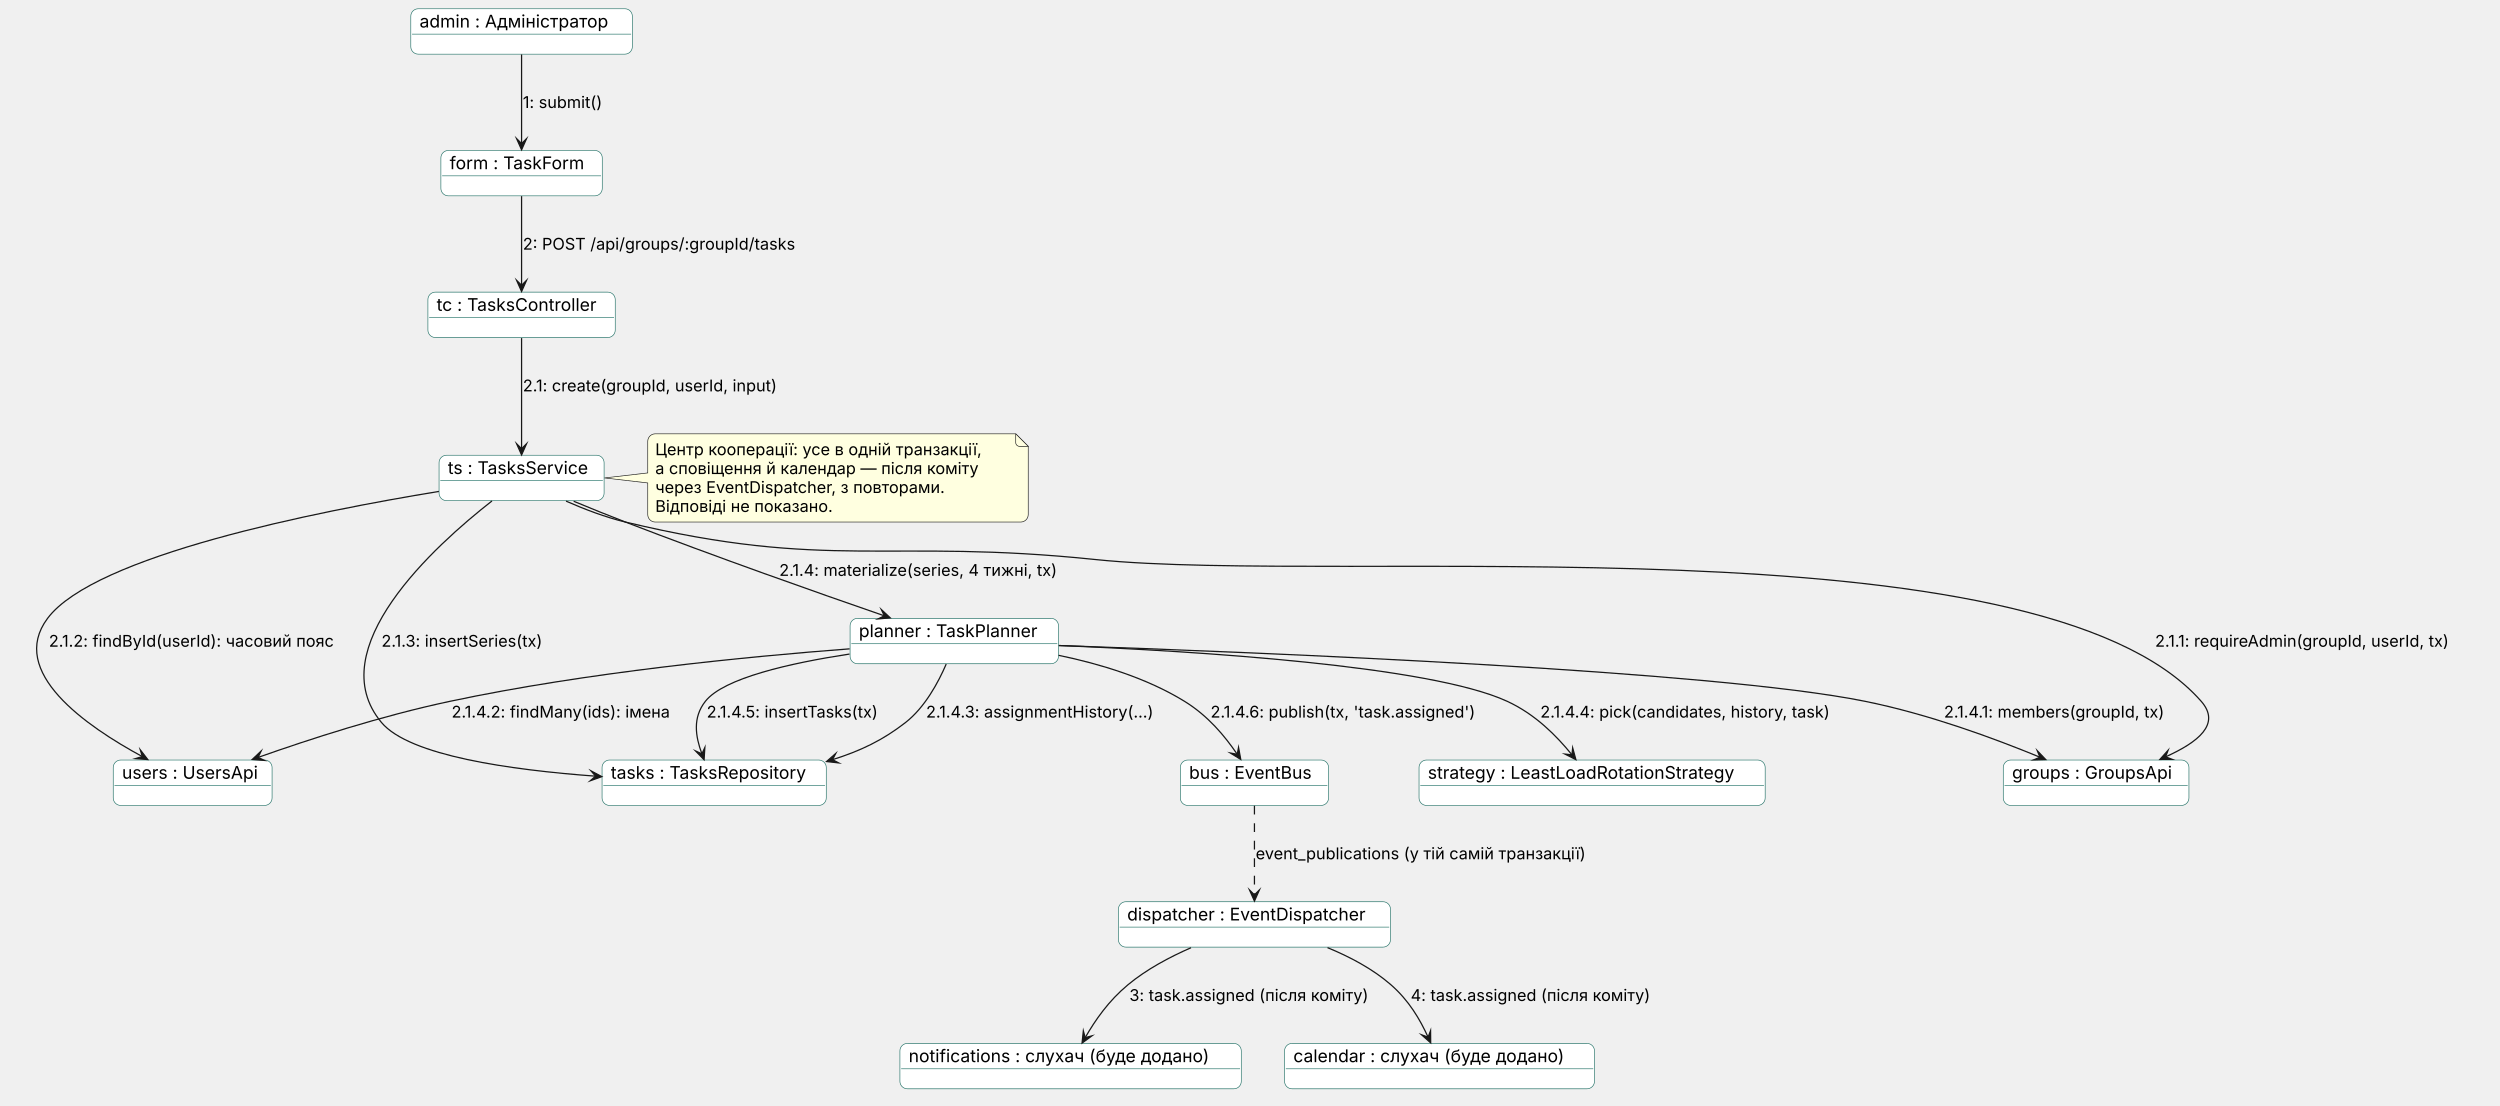
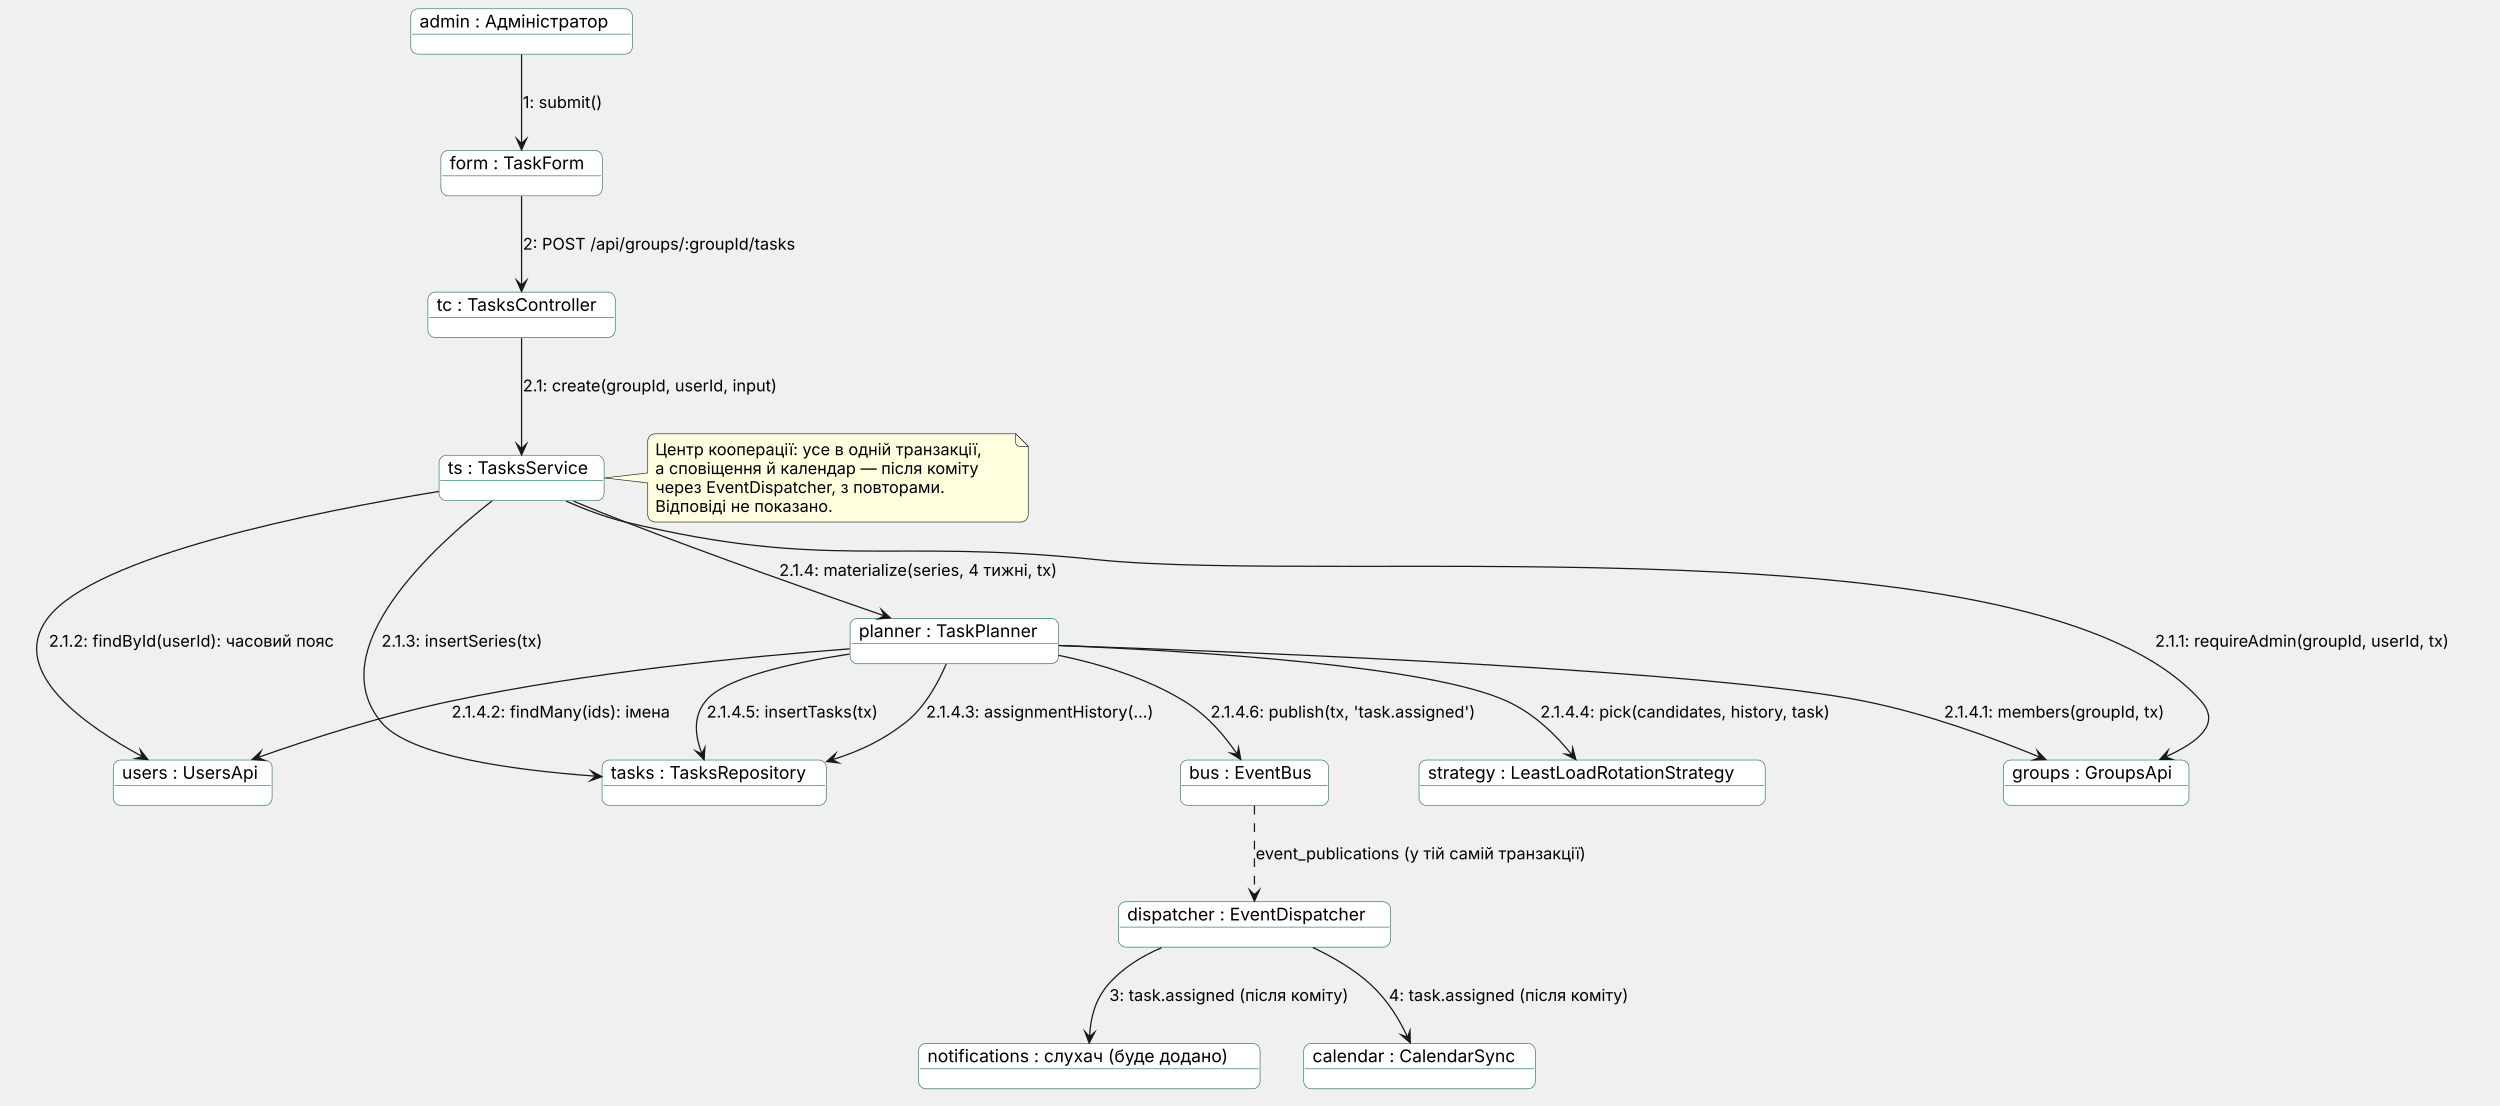
<svg xmlns="http://www.w3.org/2000/svg" version="1.1" data-diagram-type="CLASS" style="width:1999px;height:884px;background:#FFFFFF;" width="1999px" height="884px" viewBox="0 0 1999 884" zoomAndPan="magnify" preserveAspectRatio="none" contentStyleType="text/css">
  <defs />
  <g font-family="sans-serif" lengthAdjust="spacing">
    <g class="entity" data-qualified-name="admin" id="ent0001" data-source-line="13">
      <rect x="328.47" y="7" width="177.16" height="36.297" fill="#FFF" style="stroke:#1F6F64;stroke-width:0.5;" rx="6" ry="6" />
      <text x="335.47" y="21.995" fill="#000" font-size="14" textLength="163.16" font-family="'Inter, Segoe UI, Arial'">admin : Адміністратор</text>
      <line x1="329.47" y1="27.297" x2="504.63" y2="27.297" style="stroke:#1F6F64;stroke-width:0.5;" />
    </g>
    <g class="entity" data-qualified-name="form" id="ent0002" data-source-line="14">
      <rect x="352.53" y="120.3" width="129.049" height="36.297" fill="#FFF" style="stroke:#1F6F64;stroke-width:0.5;" rx="6" ry="6" />
      <text x="359.53" y="135.295" fill="#000" font-size="14" textLength="115.049" font-family="'Inter, Segoe UI, Arial'">form : TaskForm</text>
      <line x1="353.53" y1="140.597" x2="480.579" y2="140.597" style="stroke:#1F6F64;stroke-width:0.5;" />
    </g>
    <g class="entity" data-qualified-name="tc" id="ent0003" data-source-line="15">
      <rect x="342.15" y="233.59" width="149.803" height="36.297" fill="#FFF" style="stroke:#1F6F64;stroke-width:0.5;" rx="6" ry="6" />
      <text x="349.15" y="248.585" fill="#000" font-size="14" textLength="135.803" font-family="'Inter, Segoe UI, Arial'">tc : TasksController</text>
      <line x1="343.15" y1="253.887" x2="490.953" y2="253.887" style="stroke:#1F6F64;stroke-width:0.5;" />
    </g>
    <g class="entity" data-qualified-name="ts" id="ent0004" data-source-line="16">
      <rect x="351.07" y="364.01" width="131.968" height="36.297" fill="#FFF" style="stroke:#1F6F64;stroke-width:0.5;" rx="6" ry="6" />
      <text x="358.07" y="379.005" fill="#000" font-size="14" textLength="117.968" font-family="'Inter, Segoe UI, Arial'">ts : TasksService</text>
      <line x1="352.07" y1="384.307" x2="482.038" y2="384.307" style="stroke:#1F6F64;stroke-width:0.5;" />
    </g>
    <g class="entity" data-qualified-name="users" id="ent0005" data-source-line="17">
      <rect x="90.55" y="607.72" width="127.005" height="36.297" fill="#FFF" style="stroke:#1F6F64;stroke-width:0.5;" rx="6" ry="6" />
      <text x="97.55" y="622.715" fill="#000" font-size="14" textLength="113.005" font-family="'Inter, Segoe UI, Arial'">users : UsersApi</text>
      <line x1="91.55" y1="628.017" x2="216.555" y2="628.017" style="stroke:#1F6F64;stroke-width:0.5;" />
    </g>
    <g class="entity" data-qualified-name="groups" id="ent0006" data-source-line="18">
      <rect x="1601.82" y="607.72" width="148.456" height="36.297" fill="#FFF" style="stroke:#1F6F64;stroke-width:0.5;" rx="6" ry="6" />
      <text x="1608.82" y="622.715" fill="#000" font-size="14" textLength="134.456" font-family="'Inter, Segoe UI, Arial'">groups : GroupsApi</text>
      <line x1="1602.82" y1="628.017" x2="1749.276" y2="628.017" style="stroke:#1F6F64;stroke-width:0.5;" />
    </g>
    <g class="entity" data-qualified-name="planner" id="ent0007" data-source-line="19">
      <rect x="679.73" y="494.42" width="166.646" height="36.297" fill="#FFF" style="stroke:#1F6F64;stroke-width:0.5;" rx="6" ry="6" />
      <text x="686.73" y="509.415" fill="#000" font-size="14" textLength="152.646" font-family="'Inter, Segoe UI, Arial'">planner : TaskPlanner</text>
      <line x1="680.73" y1="514.717" x2="845.376" y2="514.717" style="stroke:#1F6F64;stroke-width:0.5;" />
    </g>
    <g class="entity" data-qualified-name="strategy" id="ent0008" data-source-line="20">
      <rect x="1134.66" y="607.72" width="276.78" height="36.297" fill="#FFF" style="stroke:#1F6F64;stroke-width:0.5;" rx="6" ry="6" />
      <text x="1141.66" y="622.715" fill="#000" font-size="14" textLength="262.78" font-family="'Inter, Segoe UI, Arial'">strategy : LeastLoadRotationStrategy</text>
      <line x1="1135.66" y1="628.017" x2="1410.44" y2="628.017" style="stroke:#1F6F64;stroke-width:0.5;" />
    </g>
    <g class="entity" data-qualified-name="tasks" id="ent0009" data-source-line="21">
      <rect x="481.41" y="607.72" width="179.279" height="36.297" fill="#FFF" style="stroke:#1F6F64;stroke-width:0.5;" rx="6" ry="6" />
      <text x="488.41" y="622.715" fill="#000" font-size="14" textLength="165.279" font-family="'Inter, Segoe UI, Arial'">tasks : TasksRepository</text>
      <line x1="482.41" y1="628.017" x2="659.689" y2="628.017" style="stroke:#1F6F64;stroke-width:0.5;" />
    </g>
    <g class="entity" data-qualified-name="bus" id="ent0010" data-source-line="22">
      <rect x="943.78" y="607.72" width="118.549" height="36.297" fill="#FFF" style="stroke:#1F6F64;stroke-width:0.5;" rx="6" ry="6" />
      <text x="950.78" y="622.715" fill="#000" font-size="14" textLength="104.549" font-family="'Inter, Segoe UI, Arial'">bus : EventBus</text>
      <line x1="944.78" y1="628.017" x2="1061.329" y2="628.017" style="stroke:#1F6F64;stroke-width:0.5;" />
    </g>
    <g class="entity" data-qualified-name="dispatcher" id="ent0011" data-source-line="23">
      <rect x="894.28" y="721.02" width="217.547" height="36.297" fill="#FFF" style="stroke:#1F6F64;stroke-width:0.5;" rx="6" ry="6" />
      <text x="901.28" y="736.015" fill="#000" font-size="14" textLength="203.547" font-family="'Inter, Segoe UI, Arial'">dispatcher : EventDispatcher</text>
      <line x1="895.28" y1="741.317" x2="1110.827" y2="741.317" style="stroke:#1F6F64;stroke-width:0.5;" />
    </g>
    <g class="entity" data-qualified-name="notifications" id="ent0012" data-source-line="24">
-       <rect x="719.57" y="834.31" width="272.966" height="36.297" fill="#FFF" style="stroke:#1F6F64;stroke-width:0.5;" rx="6" ry="6" />
-       <text x="726.57" y="849.305" fill="#000" font-size="14" textLength="258.966" font-family="'Inter, Segoe UI, Arial'">notifications : слухач (буде додано)</text>
-       <line x1="720.57" y1="854.607" x2="991.536" y2="854.607" style="stroke:#1F6F64;stroke-width:0.5;" />
+       <rect x="734.57" y="834.31" width="272.966" height="36.297" fill="#FFF" style="stroke:#1F6F64;stroke-width:0.5;" rx="6" ry="6" />
+       <text x="741.57" y="849.305" fill="#000" font-size="14" textLength="258.966" font-family="'Inter, Segoe UI, Arial'">notifications : слухач (буде додано)</text>
+       <line x1="735.57" y1="854.607" x2="1006.536" y2="854.607" style="stroke:#1F6F64;stroke-width:0.5;" />
    </g>
    <g class="entity" data-qualified-name="calendar" id="ent0013" data-source-line="25">
-       <rect x="1027.14" y="834.31" width="247.816" height="36.297" fill="#FFF" style="stroke:#1F6F64;stroke-width:0.5;" rx="6" ry="6" />
-       <text x="1034.14" y="849.305" fill="#000" font-size="14" textLength="233.816" font-family="'Inter, Segoe UI, Arial'">calendar : слухач (буде додано)</text>
-       <line x1="1028.14" y1="854.607" x2="1273.956" y2="854.607" style="stroke:#1F6F64;stroke-width:0.5;" />
+       <rect x="1042.46" y="834.31" width="185.186" height="36.297" fill="#FFF" style="stroke:#1F6F64;stroke-width:0.5;" rx="6" ry="6" />
+       <text x="1049.46" y="849.305" fill="#000" font-size="14" textLength="171.186" font-family="'Inter, Segoe UI, Arial'">calendar : CalendarSync</text>
+       <line x1="1043.46" y1="854.607" x2="1226.646" y2="854.607" style="stroke:#1F6F64;stroke-width:0.5;" />
    </g>
    <g class="entity" data-qualified-name="GMN30" id="ent0031" data-source-line="45">
      <path d="M517.94,352.89 L517.94,378.16 L483.27,382.16 L517.94,386.16 L517.94,411.421 A6,6 0 0 0 523.94,417.421 L816.172,417.421 A6,6 0 0 0 822.172,411.421 L822.172,356.89 L812.172,346.89 L523.94,346.89 A6,6 0 0 0 517.94,352.89" style="stroke:#181818;stroke-width:0.5;" fill="#FFFFE0" />
      <path d="M812.172,346.89 L812.172,353.89 A3,3 0 0 0 815.172,356.89 L822.172,356.89 L812.172,346.89" style="stroke:#181818;stroke-width:0.5;" fill="#FFFFE0" />
      <text x="523.94" y="363.957" fill="#000" font-size="13" textLength="283.232" font-family="'Inter, Segoe UI, Arial'">Центр кооперації: усе в одній транзакції,</text>
      <text x="523.94" y="379.09" fill="#000" font-size="13" textLength="279.855" font-family="'Inter, Segoe UI, Arial'">а сповіщення й календар — після коміту</text>
      <text x="523.94" y="394.223" fill="#000" font-size="13" textLength="248.212" font-family="'Inter, Segoe UI, Arial'">через EventDispatcher, з повторами.</text>
      <text x="523.94" y="409.355" fill="#000" font-size="13" textLength="154.343" font-family="'Inter, Segoe UI, Arial'">Відповіді не показано.</text>
    </g>
    <g class="link" data-entity-1="ent0001" data-entity-2="ent0002" id="lnk14" data-source-line="27" data-link-type="dependency">
      <path d="M417.05,43.54 C417.05,64.33 417.05,93.92 417.05,114.81" style="stroke:#181818;stroke-width:1;" fill="none" id="admin-to-form" codeLine="27" />
      <polygon points="417.05,119.81,421.05,110.81,417.05,114.81,413.05,110.81,417.05,119.81" fill="#181818" style="stroke:#181818;stroke-width:1;stroke-linejoin:miter;stroke-miterlimit:10;" />
      <text x="418.05" y="86.367" fill="#000" font-size="13" textLength="71.563" font-family="'Inter, Segoe UI, Arial'">1: submit()</text>
    </g>
    <g class="link" data-entity-1="ent0002" data-entity-2="ent0003" id="lnk15" data-source-line="28" data-link-type="dependency">
      <path d="M417.05,156.84 C417.05,177.62 417.05,207.21 417.05,228.11" style="stroke:#181818;stroke-width:1;" fill="none" id="form-to-tc" codeLine="28" />
      <polygon points="417.05,233.11,421.05,224.11,417.05,228.11,413.05,224.11,417.05,233.11" fill="#181818" style="stroke:#181818;stroke-width:1;stroke-linejoin:miter;stroke-miterlimit:10;" />
      <text x="418.05" y="199.657" fill="#000" font-size="13" textLength="225.989" font-family="'Inter, Segoe UI, Arial'">2: POST /api/groups/:groupId/tasks</text>
    </g>
    <g class="link" data-entity-1="ent0003" data-entity-2="ent0004" id="lnk16" data-source-line="29" data-link-type="dependency">
      <path d="M417.05,270.33 C417.05,294.92 417.05,334.31 417.05,358.78" style="stroke:#181818;stroke-width:1;" fill="none" id="tc-to-ts" codeLine="29" />
      <polygon points="417.05,363.78,421.05,354.78,417.05,358.78,413.05,354.78,417.05,363.78" fill="#181818" style="stroke:#181818;stroke-width:1;stroke-linejoin:miter;stroke-miterlimit:10;" />
      <text x="418.05" y="312.957" fill="#000" font-size="13" textLength="221.419" font-family="'Inter, Segoe UI, Arial'">2.1: create(groupId, userId, input)</text>
    </g>
    <g class="link" data-entity-1="ent0004" data-entity-2="ent0006" id="lnk17" data-source-line="30" data-link-type="dependency">
      <path d="M452.6,400.69 C466.99,407.03 483.98,413.57 500.05,417.42 C663.06,456.55 709.31,430.1 876.05,447.42 C1073.04,467.89 1629.21,412.04 1760.05,560.72 C1776.11,578.97 1757.608,593.455 1731.608,605.175" style="stroke:#181818;stroke-width:1;" fill="none" id="ts-to-groups" codeLine="30" />
      <polygon points="1727.05,607.23,1736.899,607.178,1731.608,605.175,1733.611,599.885,1727.05,607.23" fill="#181818" style="stroke:#181818;stroke-width:1;stroke-linejoin:miter;stroke-miterlimit:10;" />
      <text x="1723.17" y="517.137" fill="#000" font-size="13" textLength="260.07" font-family="'Inter, Segoe UI, Arial'">2.1.1: requireAdmin(groupId, userId, tx)</text>
    </g>
    <g class="link" data-entity-1="ent0004" data-entity-2="ent0005" id="lnk18" data-source-line="31" data-link-type="dependency">
      <path d="M350.94,392.95 C252.68,409.02 75.6,444.26 38.05,494.42 C6,537.24 68.883,580.639 113.773,604.949" style="stroke:#181818;stroke-width:1;" fill="none" id="ts-to-users" codeLine="31" />
      <polygon points="118.17,607.33,112.161,599.527,113.773,604.949,108.351,606.562,118.17,607.33" fill="#181818" style="stroke:#181818;stroke-width:1;stroke-linejoin:miter;stroke-miterlimit:10;" />
      <text x="39.05" y="517.137" fill="#000" font-size="13" textLength="244.924" font-family="'Inter, Segoe UI, Arial'">2.1.2: findById(userId): часовий пояс</text>
    </g>
    <g class="link" data-entity-1="ent0004" data-entity-2="ent0009" id="lnk19" data-source-line="32" data-link-type="dependency">
      <path d="M393.39,400.56 C347.7,436.23 255.98,519.18 305.05,577.72 C327.39,604.36 408.074,615.591 476.234,620.631" style="stroke:#181818;stroke-width:1;" fill="none" id="ts-to-tasks" codeLine="32" />
      <polygon points="481.22,621,472.539,616.347,476.234,620.631,471.95,624.325,481.22,621" fill="#181818" style="stroke:#181818;stroke-width:1;stroke-linejoin:miter;stroke-miterlimit:10;" />
      <text x="304.98" y="517.137" fill="#000" font-size="13" textLength="141.565" font-family="'Inter, Segoe UI, Arial'">2.1.3: insertSeries(tx)</text>
    </g>
    <g class="link" data-entity-1="ent0004" data-entity-2="ent0007" id="lnk20" data-source-line="33" data-link-type="dependency">
      <path d="M458.7,400.8 C471.87,406.26 486.52,412.21 500.05,417.42 C573.14,445.57 653.954,474.047 707.154,492.427" style="stroke:#181818;stroke-width:1;" fill="none" id="ts-to-planner" codeLine="33" />
      <polygon points="711.88,494.06,704.68,487.34,707.154,492.427,702.067,494.902,711.88,494.06" fill="#181818" style="stroke:#181818;stroke-width:1;stroke-linejoin:miter;stroke-miterlimit:10;" />
      <text x="623.06" y="460.487" fill="#000" font-size="13" textLength="244.493" font-family="'Inter, Segoe UI, Arial'">2.1.4: materialize(series, 4 тижні, tx)</text>
    </g>
    <g class="link" data-entity-1="ent0007" data-entity-2="ent0006" id="lnk21" data-source-line="34" data-link-type="dependency">
      <path d="M846.74,516.16 C1010.97,521.72 1370.01,536.28 1491.05,560.72 C1542.37,571.08 1594.266,590.288 1631.166,605.468" style="stroke:#181818;stroke-width:1;" fill="none" id="planner-to-groups" codeLine="34" />
      <polygon points="1635.79,607.37,1628.989,600.247,1631.166,605.468,1625.945,607.645,1635.79,607.37" fill="#181818" style="stroke:#181818;stroke-width:1;stroke-linejoin:miter;stroke-miterlimit:10;" />
      <text x="1554.38" y="573.787" fill="#000" font-size="13" textLength="197.012" font-family="'Inter, Segoe UI, Arial'">2.1.4.1: members(groupId, tx)</text>
    </g>
    <g class="link" data-entity-1="ent0007" data-entity-2="ent0005" id="lnk22" data-source-line="35" data-link-type="dependency">
      <path d="M679.35,518.82 C597.32,525.03 469.1,537.57 360.05,560.72 C304.72,572.46 247.714,591.005 206.384,605.605" style="stroke:#181818;stroke-width:1;" fill="none" id="planner-to-users" codeLine="35" />
      <polygon points="201.67,607.27,211.488,608.044,206.384,605.605,208.824,600.501,201.67,607.27" fill="#181818" style="stroke:#181818;stroke-width:1;stroke-linejoin:miter;stroke-miterlimit:10;" />
      <text x="361.05" y="573.787" fill="#000" font-size="13" textLength="188.963" font-family="'Inter, Segoe UI, Arial'">2.1.4.2: findMany(ids): імена</text>
    </g>
    <g class="link" data-entity-1="ent0007" data-entity-2="ent0009" id="lnk23" data-source-line="36" data-link-type="dependency">
      <path d="M756.59,530.99 C750.36,545.48 739.58,565.63 724.05,577.72 C705.74,591.98 687.871,600.464 665.671,607.424" style="stroke:#181818;stroke-width:1;" fill="none" id="planner-to-tasks" codeLine="36" />
      <polygon points="660.9,608.92,670.684,610.044,665.671,607.424,668.291,602.411,660.9,608.92" fill="#181818" style="stroke:#181818;stroke-width:1;stroke-linejoin:miter;stroke-miterlimit:10;" />
      <text x="740.45" y="573.787" fill="#000" font-size="13" textLength="198.999" font-family="'Inter, Segoe UI, Arial'">2.1.4.3: assignmentHistory(…)</text>
    </g>
    <g class="link" data-entity-1="ent0007" data-entity-2="ent0009" id="lnk25" data-source-line="38" data-link-type="dependency">
      <path d="M679.25,522.98 C631.64,530.24 578.67,542.23 564.05,560.72 C553.7,573.81 556.035,588.711 561.245,602.791" style="stroke:#181818;stroke-width:1;" fill="none" id="planner-to-tasks-1" codeLine="38" />
      <polygon points="562.98,607.48,563.608,597.651,561.245,602.791,556.105,600.427,562.98,607.48" fill="#181818" style="stroke:#181818;stroke-width:1;stroke-linejoin:miter;stroke-miterlimit:10;" />
      <text x="565.05" y="573.787" fill="#000" font-size="13" textLength="150.973" font-family="'Inter, Segoe UI, Arial'">2.1.4.5: insertTasks(tx)</text>
    </g>
    <g class="link" data-entity-1="ent0007" data-entity-2="ent0008" id="lnk24" data-source-line="37" data-link-type="dependency">
      <path d="M846.56,516.15 C956.52,520.63 1143.18,532.25 1205.05,560.72 C1227.76,571.17 1244.594,588.382 1256.924,603.532" style="stroke:#181818;stroke-width:1;" fill="none" id="planner-to-strategy" codeLine="37" />
      <polygon points="1260.08,607.41,1257.501,597.905,1256.924,603.532,1251.297,602.955,1260.08,607.41" fill="#181818" style="stroke:#181818;stroke-width:1;stroke-linejoin:miter;stroke-miterlimit:10;" />
      <text x="1231.62" y="573.787" fill="#000" font-size="13" textLength="250.586" font-family="'Inter, Segoe UI, Arial'">2.1.4.4: pick(candidates, history, task)</text>
    </g>
    <g class="link" data-entity-1="ent0007" data-entity-2="ent0010" id="lnk26" data-source-line="39" data-link-type="dependency">
      <path d="M846.49,524 C879.59,530.84 916.87,542.13 947.05,560.72 C966.06,572.43 979.31,588.511 989.29,603.121" style="stroke:#181818;stroke-width:1;" fill="none" id="planner-to-bus" codeLine="39" />
      <polygon points="992.11,607.25,990.336,597.562,989.29,603.121,983.731,602.075,992.11,607.25" fill="#181818" style="stroke:#181818;stroke-width:1;stroke-linejoin:miter;stroke-miterlimit:10;" />
      <text x="967.93" y="573.787" fill="#000" font-size="13" textLength="228.681" font-family="'Inter, Segoe UI, Arial'">2.1.4.6: publish(tx, 'task.assigned')</text>
    </g>
    <g class="link" data-entity-1="ent0010" data-entity-2="ent0011" id="lnk27" data-source-line="40" data-link-type="dependency">
      <path d="M1003.05,644.26 C1003.05,665.04 1003.05,694.63 1003.05,715.53" style="stroke:#181818;stroke-width:1;stroke-dasharray:7,7;" fill="none" id="bus-to-dispatcher" codeLine="40" />
      <polygon points="1003.05,720.53,1007.05,711.53,1003.05,715.53,999.05,711.53,1003.05,720.53" fill="#181818" style="stroke:#181818;stroke-width:1;stroke-linejoin:miter;stroke-miterlimit:10;" />
      <text x="1004.05" y="687.087" fill="#000" font-size="13" textLength="284.356" font-family="'Inter, Segoe UI, Arial'">event_publications (у тій самій транзакції)</text>
    </g>
    <g class="link" data-entity-1="ent0011" data-entity-2="ent0012" id="lnk28" data-source-line="41" data-link-type="dependency">
-       <path d="M952.32,757.81 C935.24,765.26 916.79,775.08 902.05,787.31 C886.34,800.35 875.827,815.618 867.707,829.708" style="stroke:#181818;stroke-width:1;" fill="none" id="dispatcher-to-notifications" codeLine="41" />
-       <polygon points="865.21,834.04,873.17,828.239,867.707,829.708,866.238,824.245,865.21,834.04" fill="#181818" style="stroke:#181818;stroke-width:1;stroke-linejoin:miter;stroke-miterlimit:10;" />
-       <text x="903.05" y="800.377" fill="#000" font-size="13" textLength="204.433" font-family="'Inter, Segoe UI, Arial'">3: task.assigned (після коміту)</text>
+       <path d="M928.75,757.78 C912.77,764.66 897.31,774.18 886.05,787.31 C874.96,800.25 871.979,814.868 871.189,828.998" style="stroke:#181818;stroke-width:1;" fill="none" id="dispatcher-to-notifications" codeLine="41" />
+       <polygon points="870.91,833.99,875.406,825.227,871.189,828.998,867.419,824.781,870.91,833.99" fill="#181818" style="stroke:#181818;stroke-width:1;stroke-linejoin:miter;stroke-miterlimit:10;" />
+       <text x="887.05" y="800.377" fill="#000" font-size="13" textLength="204.433" font-family="'Inter, Segoe UI, Arial'">3: task.assigned (після коміту)</text>
    </g>
    <g class="link" data-entity-1="ent0011" data-entity-2="ent0013" id="lnk29" data-source-line="42" data-link-type="dependency">
-       <path d="M1061.48,757.74 C1079.05,764.95 1097.51,774.65 1112.05,787.31 C1126.7,800.07 1135.436,815.151 1141.906,829.341" style="stroke:#181818;stroke-width:1;" fill="none" id="dispatcher-to-calendar" codeLine="42" />
-       <polygon points="1143.98,833.89,1143.886,824.042,1141.906,829.341,1136.607,827.361,1143.98,833.89" fill="#181818" style="stroke:#181818;stroke-width:1;stroke-linejoin:miter;stroke-miterlimit:10;" />
-       <text x="1127.99" y="800.377" fill="#000" font-size="13" textLength="204.433" font-family="'Inter, Segoe UI, Arial'">4: task.assigned (після коміту)</text>
+       <path d="M1049.77,757.65 C1065.67,765.13 1082.77,775.02 1096.05,787.31 C1110.21,800.42 1118.899,815.287 1125.509,829.317" style="stroke:#181818;stroke-width:1;" fill="none" id="dispatcher-to-calendar" codeLine="42" />
+       <polygon points="1127.64,833.84,1127.423,823.994,1125.509,829.317,1120.186,827.403,1127.64,833.84" fill="#181818" style="stroke:#181818;stroke-width:1;stroke-linejoin:miter;stroke-miterlimit:10;" />
+       <text x="1110.51" y="800.377" fill="#000" font-size="13" textLength="204.433" font-family="'Inter, Segoe UI, Arial'">4: task.assigned (після коміту)</text>
    </g>
  </g>
</svg>
